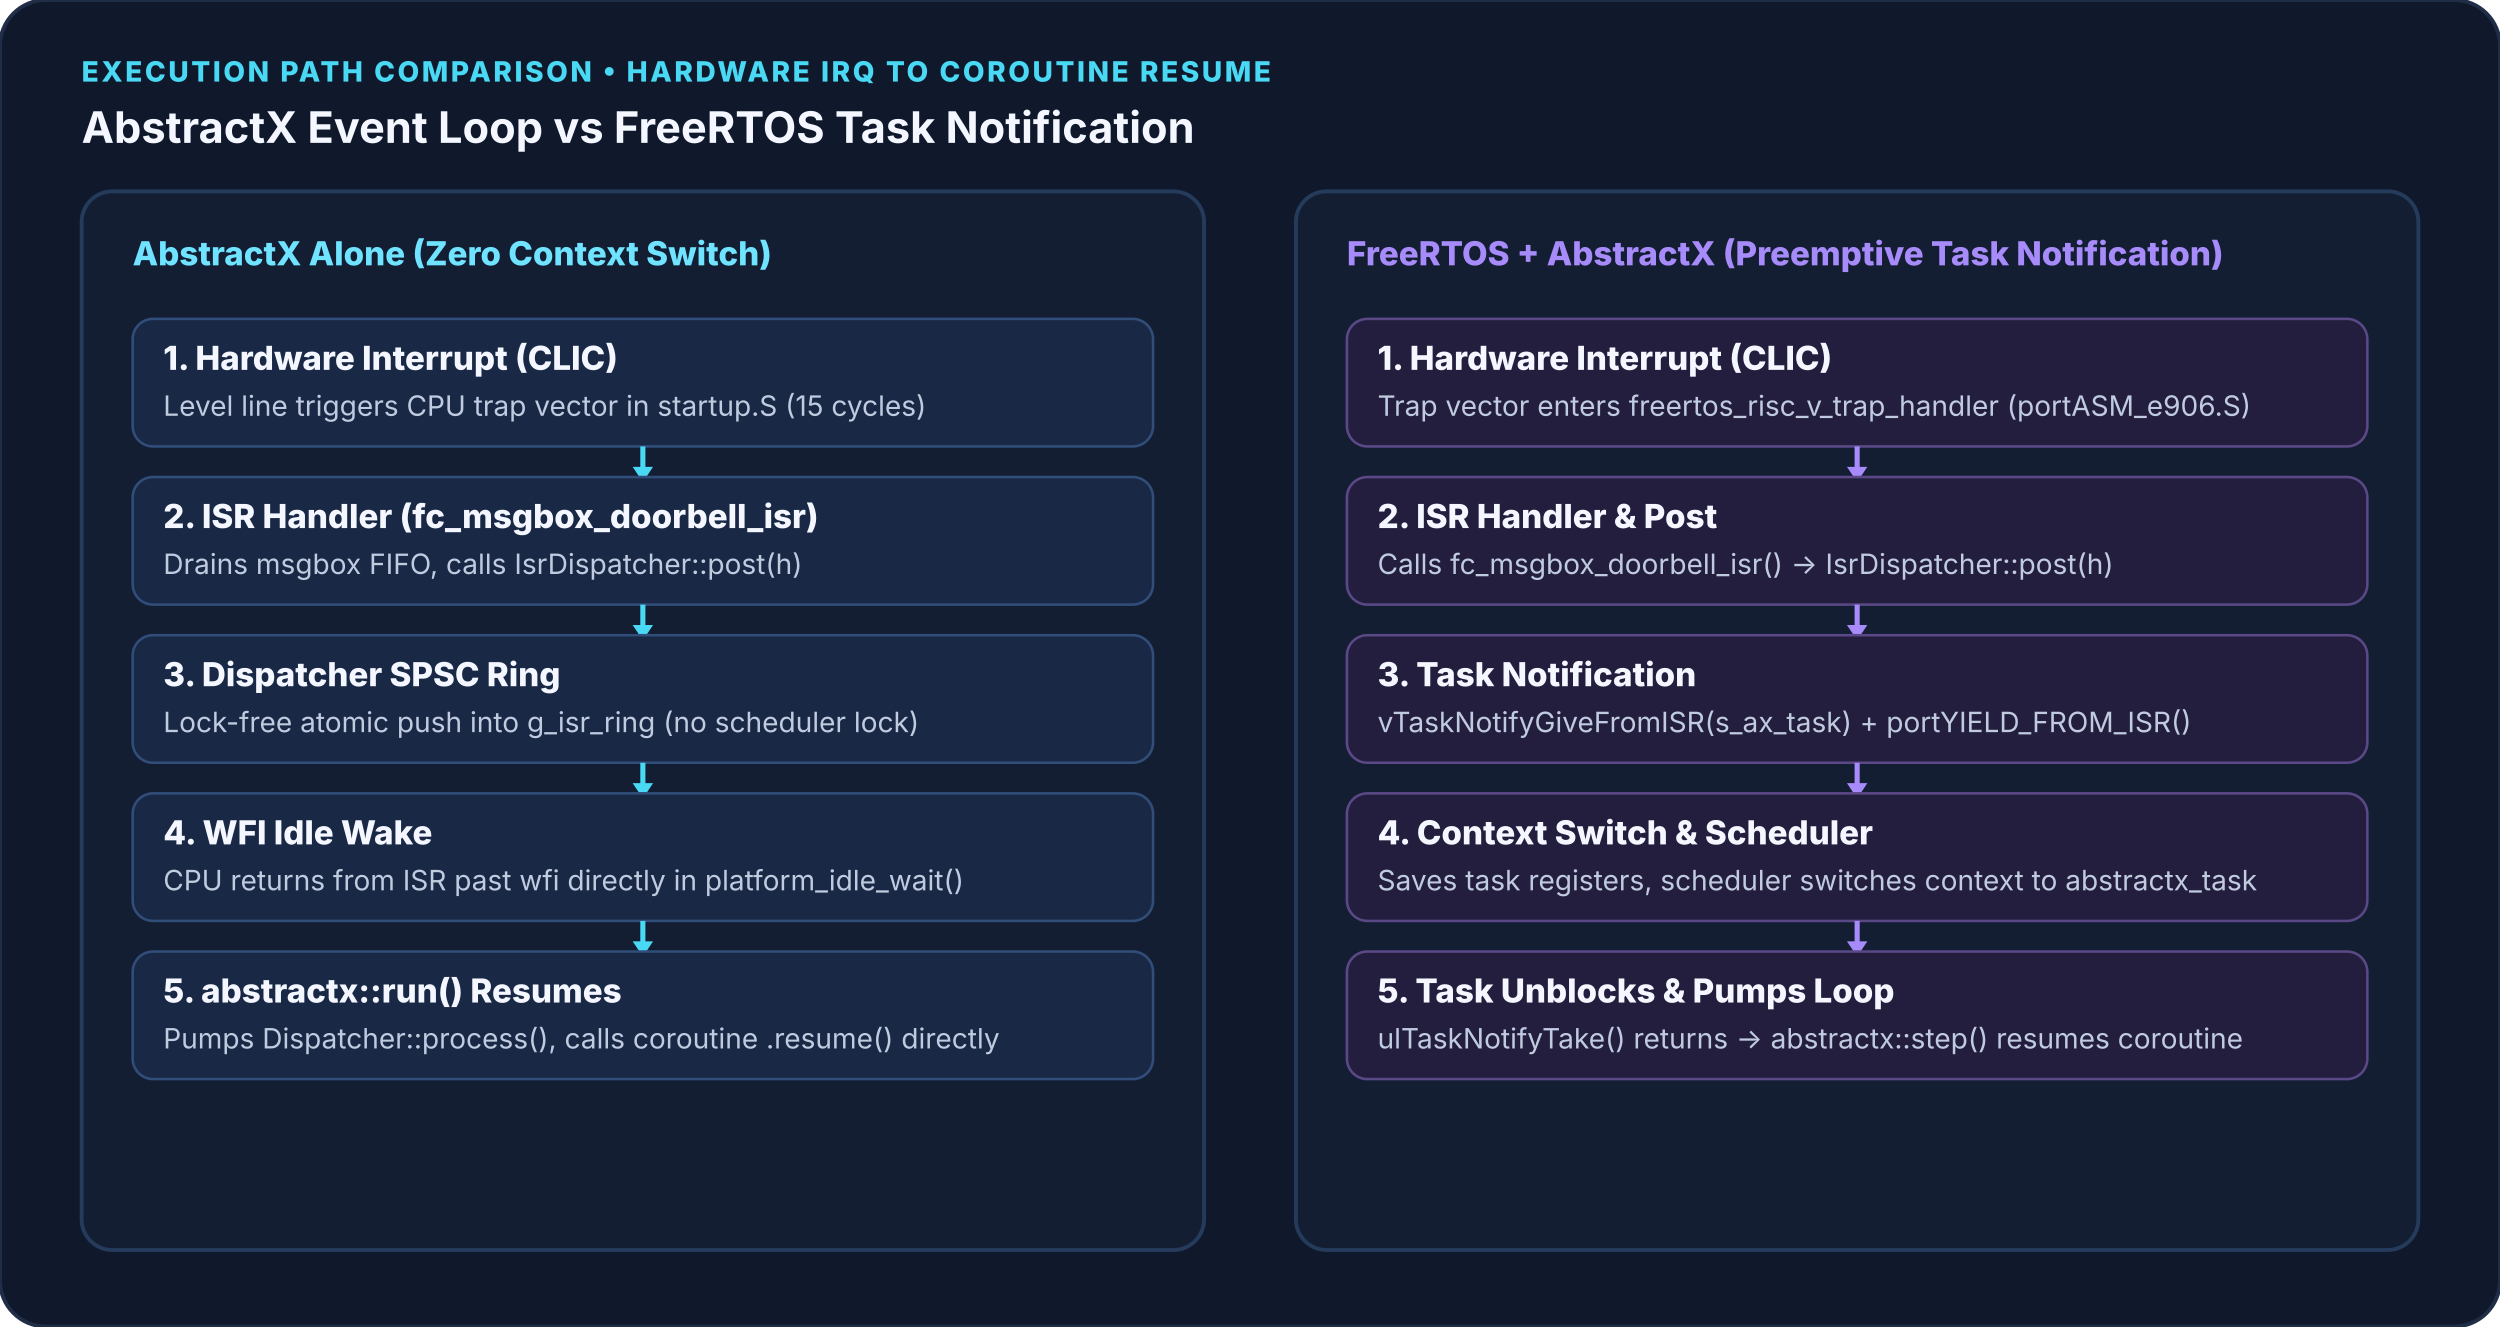
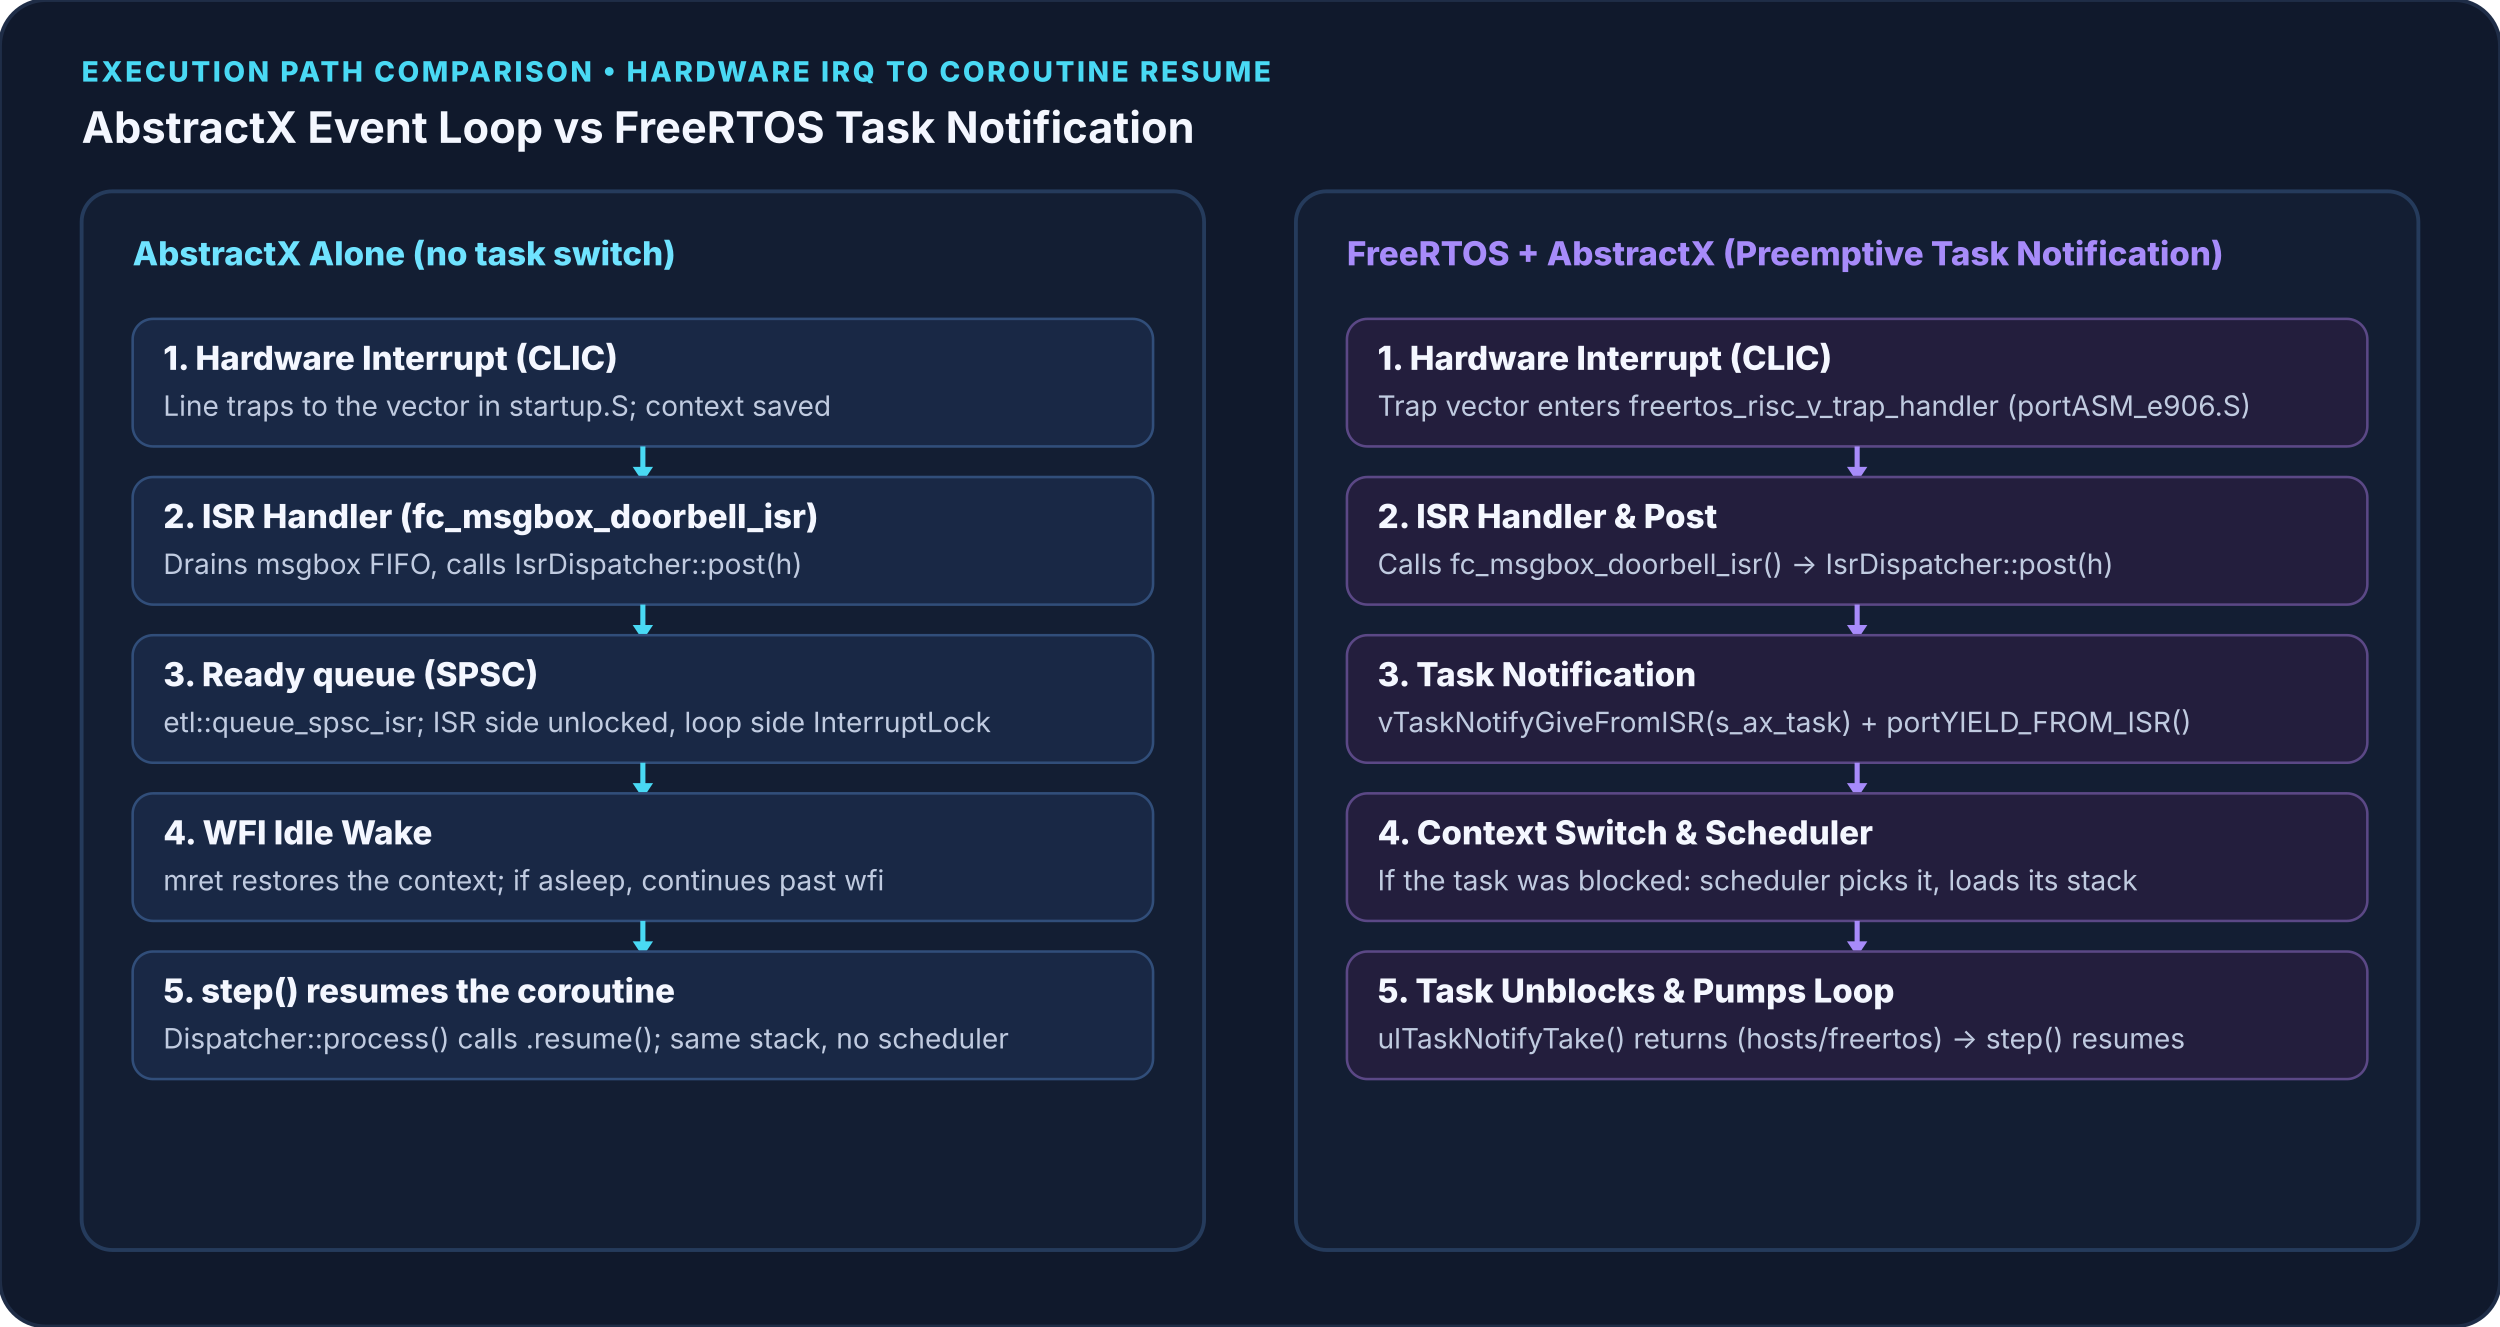
<svg xmlns="http://www.w3.org/2000/svg" viewBox="0 0 980 520" width="980" height="520" role="img">
  <defs>
    <style>
      text { font-family: Inter, ui-sans-serif, system-ui, sans-serif; }
      .tag { font-size: 11px; font-weight: 800; letter-spacing: 1px; fill: #49d9f4; }
      .title { font-size: 17px; font-weight: 700; fill: #f4f7ff; }
      .box-title { font-size: 13px; font-weight: 800; }
      .box-sub { font-size: 11px; fill: #c0cbe0; }
      .step-num { font-size: 11px; font-weight: 800; fill: #ffd479; }
    </style>
  </defs>
  <rect width="980" height="520" rx="18" fill="#10192c" stroke="#1f2d47" stroke-width="1.5" />
  <text x="32" y="32" class="tag">EXECUTION PATH COMPARISON • HARDWARE IRQ TO COROUTINE RESUME</text>
  <text x="32" y="56" class="title">AbstractX Event Loop vs FreeRTOS Task Notification</text>
  <rect x="32" y="75" width="440" height="415" rx="12" fill="#131e33" stroke="#253b5c" stroke-width="1.5" />
-   <text x="52" y="104" fill="#6fe3ff" class="box-title">AbstractX Alone (Zero Context Switch)</text>
+   <text x="52" y="104" fill="#6fe3ff" class="box-title">AbstractX Alone (no task switch)</text>
  <rect x="52" y="125" width="400" height="50" rx="8" fill="#192845" stroke="#314e7a" stroke-width="1" />
  <text x="64" y="145" fill="#f4f7ff" class="box-title">1. Hardware Interrupt (CLIC)</text>
-   <text x="64" y="163" class="box-sub">Level line triggers CPU trap vector in startup.S (15 cycles)</text>
+   <text x="64" y="163" class="box-sub">Line traps to the vector in startup.S; context saved</text>
  <path d="M 252 175 V 185" stroke="#49d9f4" stroke-width="2" />
  <polygon points="252,189 248,183 256,183" fill="#49d9f4" />
  <rect x="52" y="187" width="400" height="50" rx="8" fill="#192845" stroke="#314e7a" stroke-width="1" />
  <text x="64" y="207" fill="#f4f7ff" class="box-title">2. ISR Handler (fc_msgbox_doorbell_isr)</text>
  <text x="64" y="225" class="box-sub">Drains msgbox FIFO, calls IsrDispatcher::post(h)</text>
  <path d="M 252 237 V 247" stroke="#49d9f4" stroke-width="2" />
  <polygon points="252,251 248,245 256,245" fill="#49d9f4" />
  <rect x="52" y="249" width="400" height="50" rx="8" fill="#192845" stroke="#314e7a" stroke-width="1" />
-   <text x="64" y="269" fill="#f4f7ff" class="box-title">3. Dispatcher SPSC Ring</text>
-   <text x="64" y="287" class="box-sub">Lock-free atomic push into g_isr_ring (no scheduler lock)</text>
+   <text x="64" y="269" fill="#f4f7ff" class="box-title">3. Ready queue (SPSC)</text>
+   <text x="64" y="287" class="box-sub">etl::queue_spsc_isr; ISR side unlocked, loop side InterruptLock</text>
  <path d="M 252 299 V 309" stroke="#49d9f4" stroke-width="2" />
  <polygon points="252,313 248,307 256,307" fill="#49d9f4" />
  <rect x="52" y="311" width="400" height="50" rx="8" fill="#192845" stroke="#314e7a" stroke-width="1" />
  <text x="64" y="331" fill="#f4f7ff" class="box-title">4. WFI Idle Wake</text>
-   <text x="64" y="349" class="box-sub">CPU returns from ISR past wfi directly in platform_idle_wait()</text>
+   <text x="64" y="349" class="box-sub">mret restores the context; if asleep, continues past wfi</text>
  <path d="M 252 361 V 371" stroke="#49d9f4" stroke-width="2" />
  <polygon points="252,375 248,369 256,369" fill="#49d9f4" />
  <rect x="52" y="373" width="400" height="50" rx="8" fill="#192845" stroke="#314e7a" stroke-width="1" />
-   <text x="64" y="393" fill="#f4f7ff" class="box-title">5. abstractx::run() Resumes</text>
-   <text x="64" y="411" class="box-sub">Pumps Dispatcher::process(), calls coroutine .resume() directly</text>
+   <text x="64" y="393" fill="#f4f7ff" class="box-title">5. step() resumes the coroutine</text>
+   <text x="64" y="411" class="box-sub">Dispatcher::process() calls .resume(); same stack, no scheduler</text>
  <rect x="508" y="75" width="440" height="415" rx="12" fill="#131e33" stroke="#253b5c" stroke-width="1.5" />
  <text x="528" y="104" fill="#a78bfa" class="box-title">FreeRTOS + AbstractX (Preemptive Task Notification)</text>
  <rect x="528" y="125" width="400" height="50" rx="8" fill="#231e3d" stroke="#5b4886" stroke-width="1" />
  <text x="540" y="145" fill="#f4f7ff" class="box-title">1. Hardware Interrupt (CLIC)</text>
  <text x="540" y="163" class="box-sub">Trap vector enters freertos_risc_v_trap_handler (portASM_e906.S)</text>
  <path d="M 728 175 V 185" stroke="#a78bfa" stroke-width="2" />
  <polygon points="728,189 724,183 732,183" fill="#a78bfa" />
  <rect x="528" y="187" width="400" height="50" rx="8" fill="#231e3d" stroke="#5b4886" stroke-width="1" />
  <text x="540" y="207" fill="#f4f7ff" class="box-title">2. ISR Handler &amp; Post</text>
  <text x="540" y="225" class="box-sub">Calls fc_msgbox_doorbell_isr() -&gt; IsrDispatcher::post(h)</text>
  <path d="M 728 237 V 247" stroke="#a78bfa" stroke-width="2" />
  <polygon points="728,251 724,245 732,245" fill="#a78bfa" />
  <rect x="528" y="249" width="400" height="50" rx="8" fill="#231e3d" stroke="#5b4886" stroke-width="1" />
  <text x="540" y="269" fill="#f4f7ff" class="box-title">3. Task Notification</text>
  <text x="540" y="287" class="box-sub">vTaskNotifyGiveFromISR(s_ax_task) + portYIELD_FROM_ISR()</text>
  <path d="M 728 299 V 309" stroke="#a78bfa" stroke-width="2" />
  <polygon points="728,313 724,307 732,307" fill="#a78bfa" />
  <rect x="528" y="311" width="400" height="50" rx="8" fill="#231e3d" stroke="#5b4886" stroke-width="1" />
  <text x="540" y="331" fill="#f4f7ff" class="box-title">4. Context Switch &amp; Scheduler</text>
-   <text x="540" y="349" class="box-sub">Saves task registers, scheduler switches context to abstractx_task</text>
+   <text x="540" y="349" class="box-sub">If the task was blocked: scheduler picks it, loads its stack</text>
  <path d="M 728 361 V 371" stroke="#a78bfa" stroke-width="2" />
  <polygon points="728,375 724,369 732,369" fill="#a78bfa" />
  <rect x="528" y="373" width="400" height="50" rx="8" fill="#231e3d" stroke="#5b4886" stroke-width="1" />
  <text x="540" y="393" fill="#f4f7ff" class="box-title">5. Task Unblocks &amp; Pumps Loop</text>
-   <text x="540" y="411" class="box-sub">ulTaskNotifyTake() returns -&gt; abstractx::step() resumes coroutine</text>
+   <text x="540" y="411" class="box-sub">ulTaskNotifyTake() returns (hosts/freertos) -&gt; step() resumes</text>
</svg>
